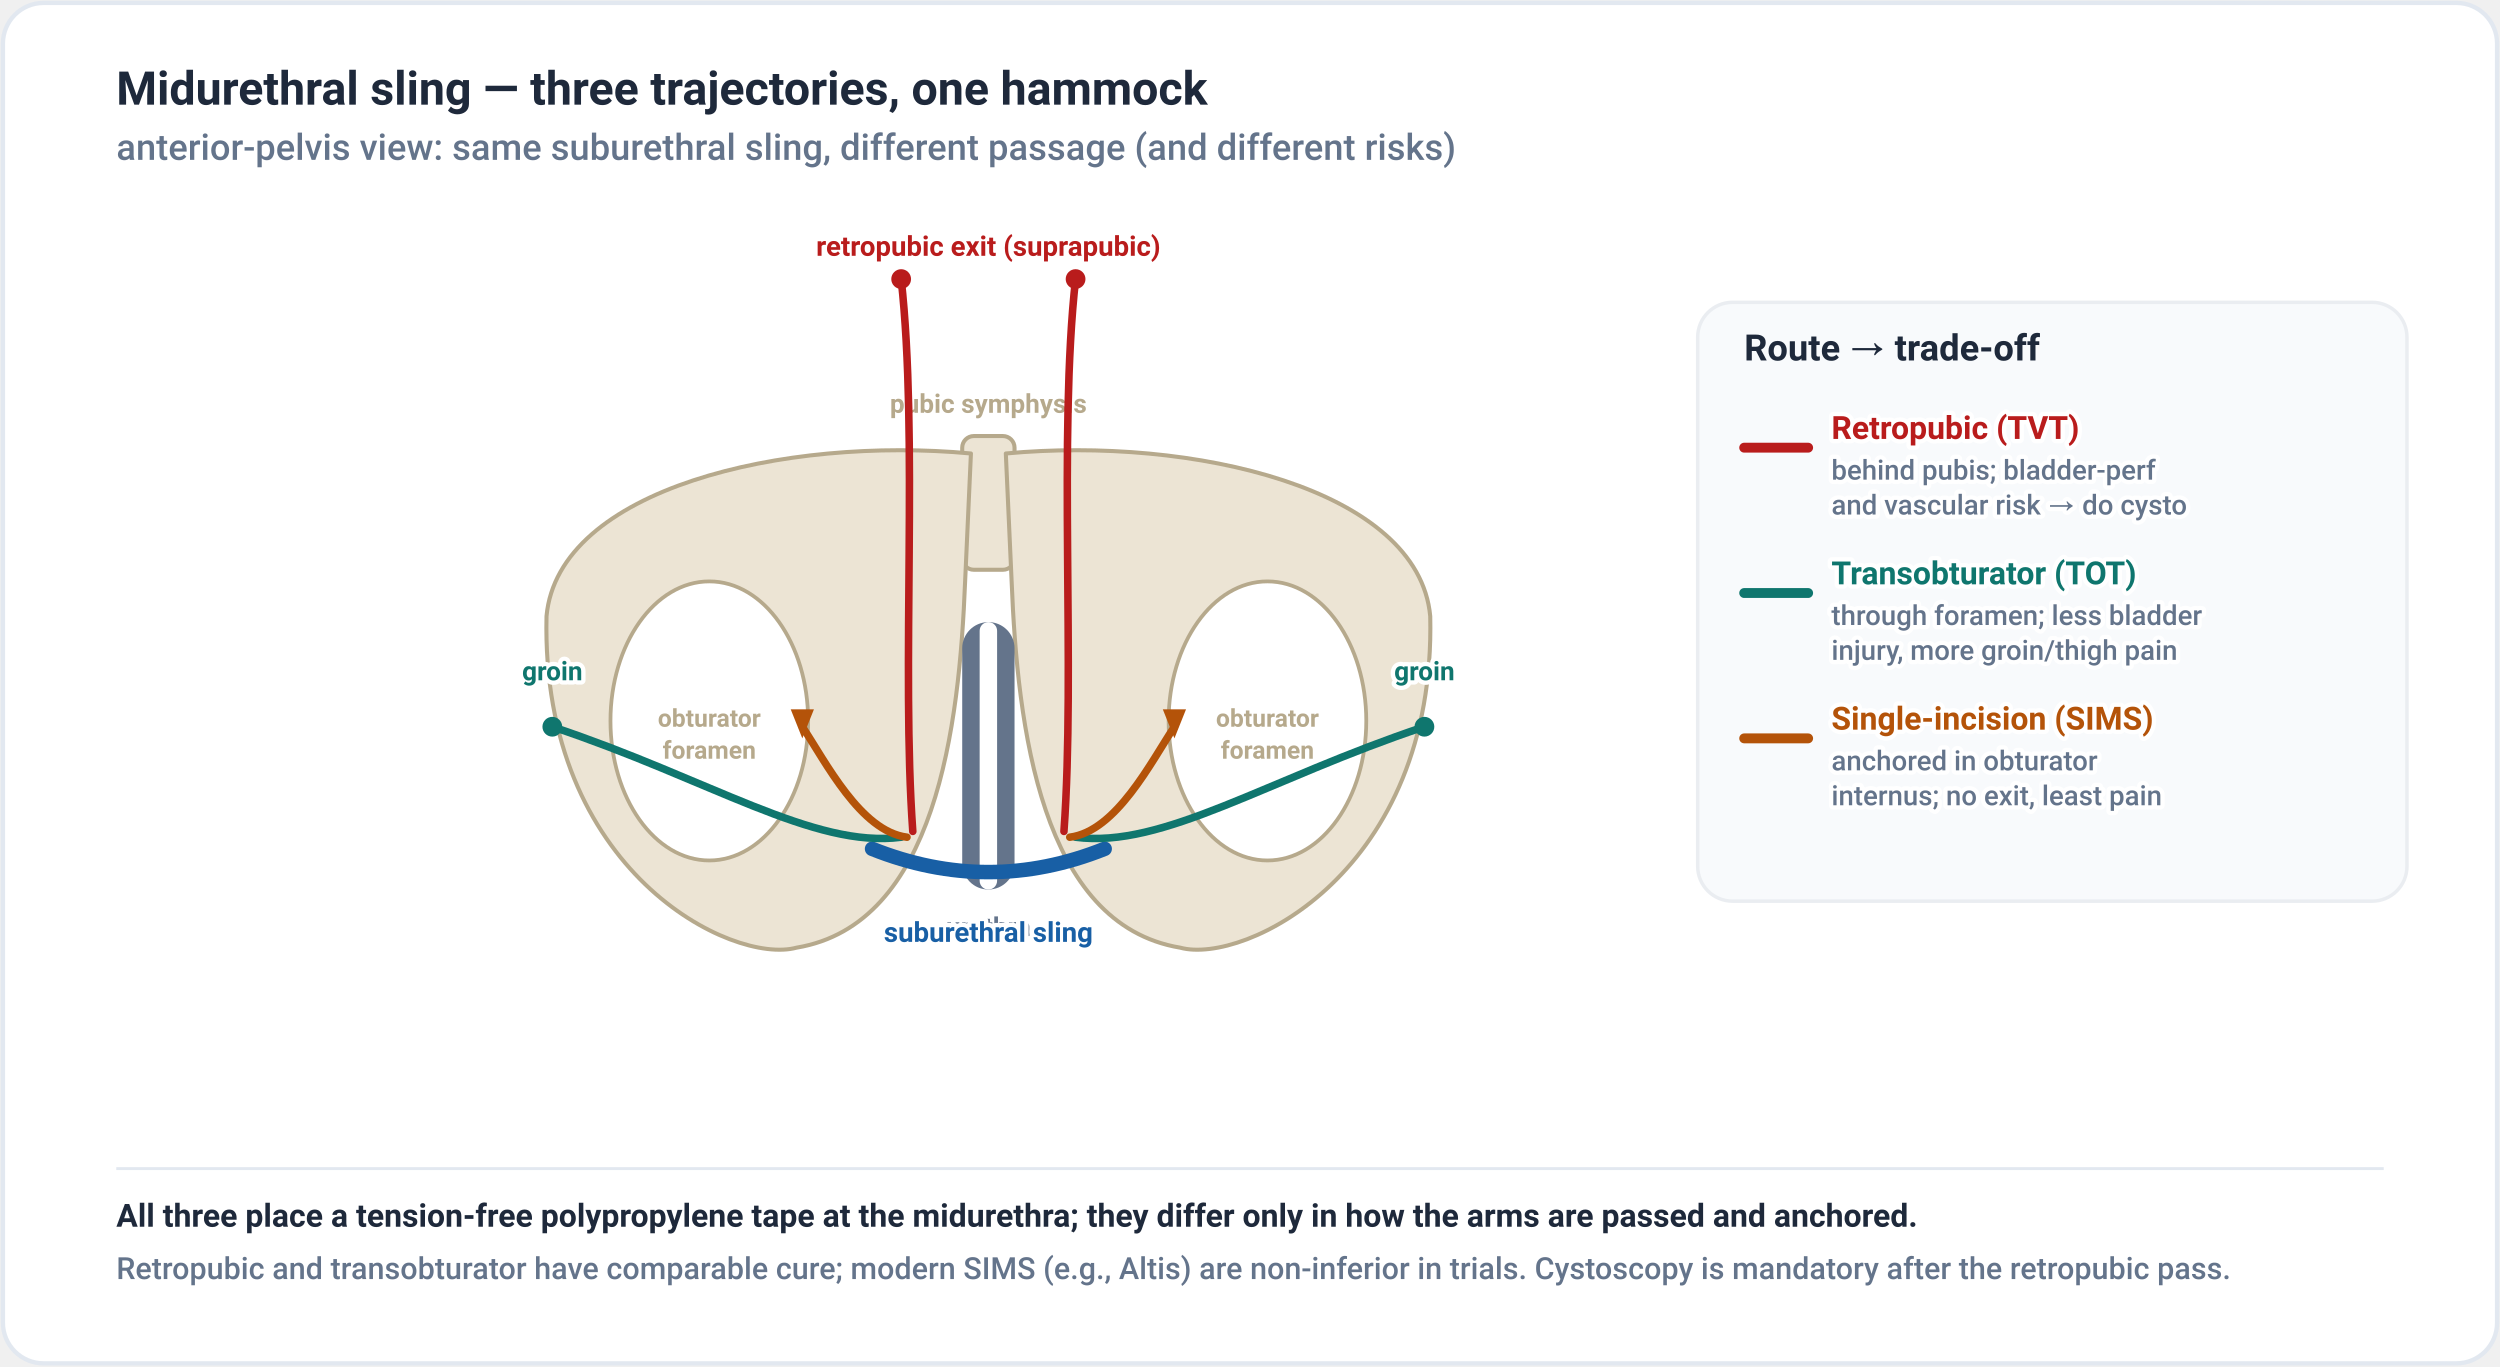
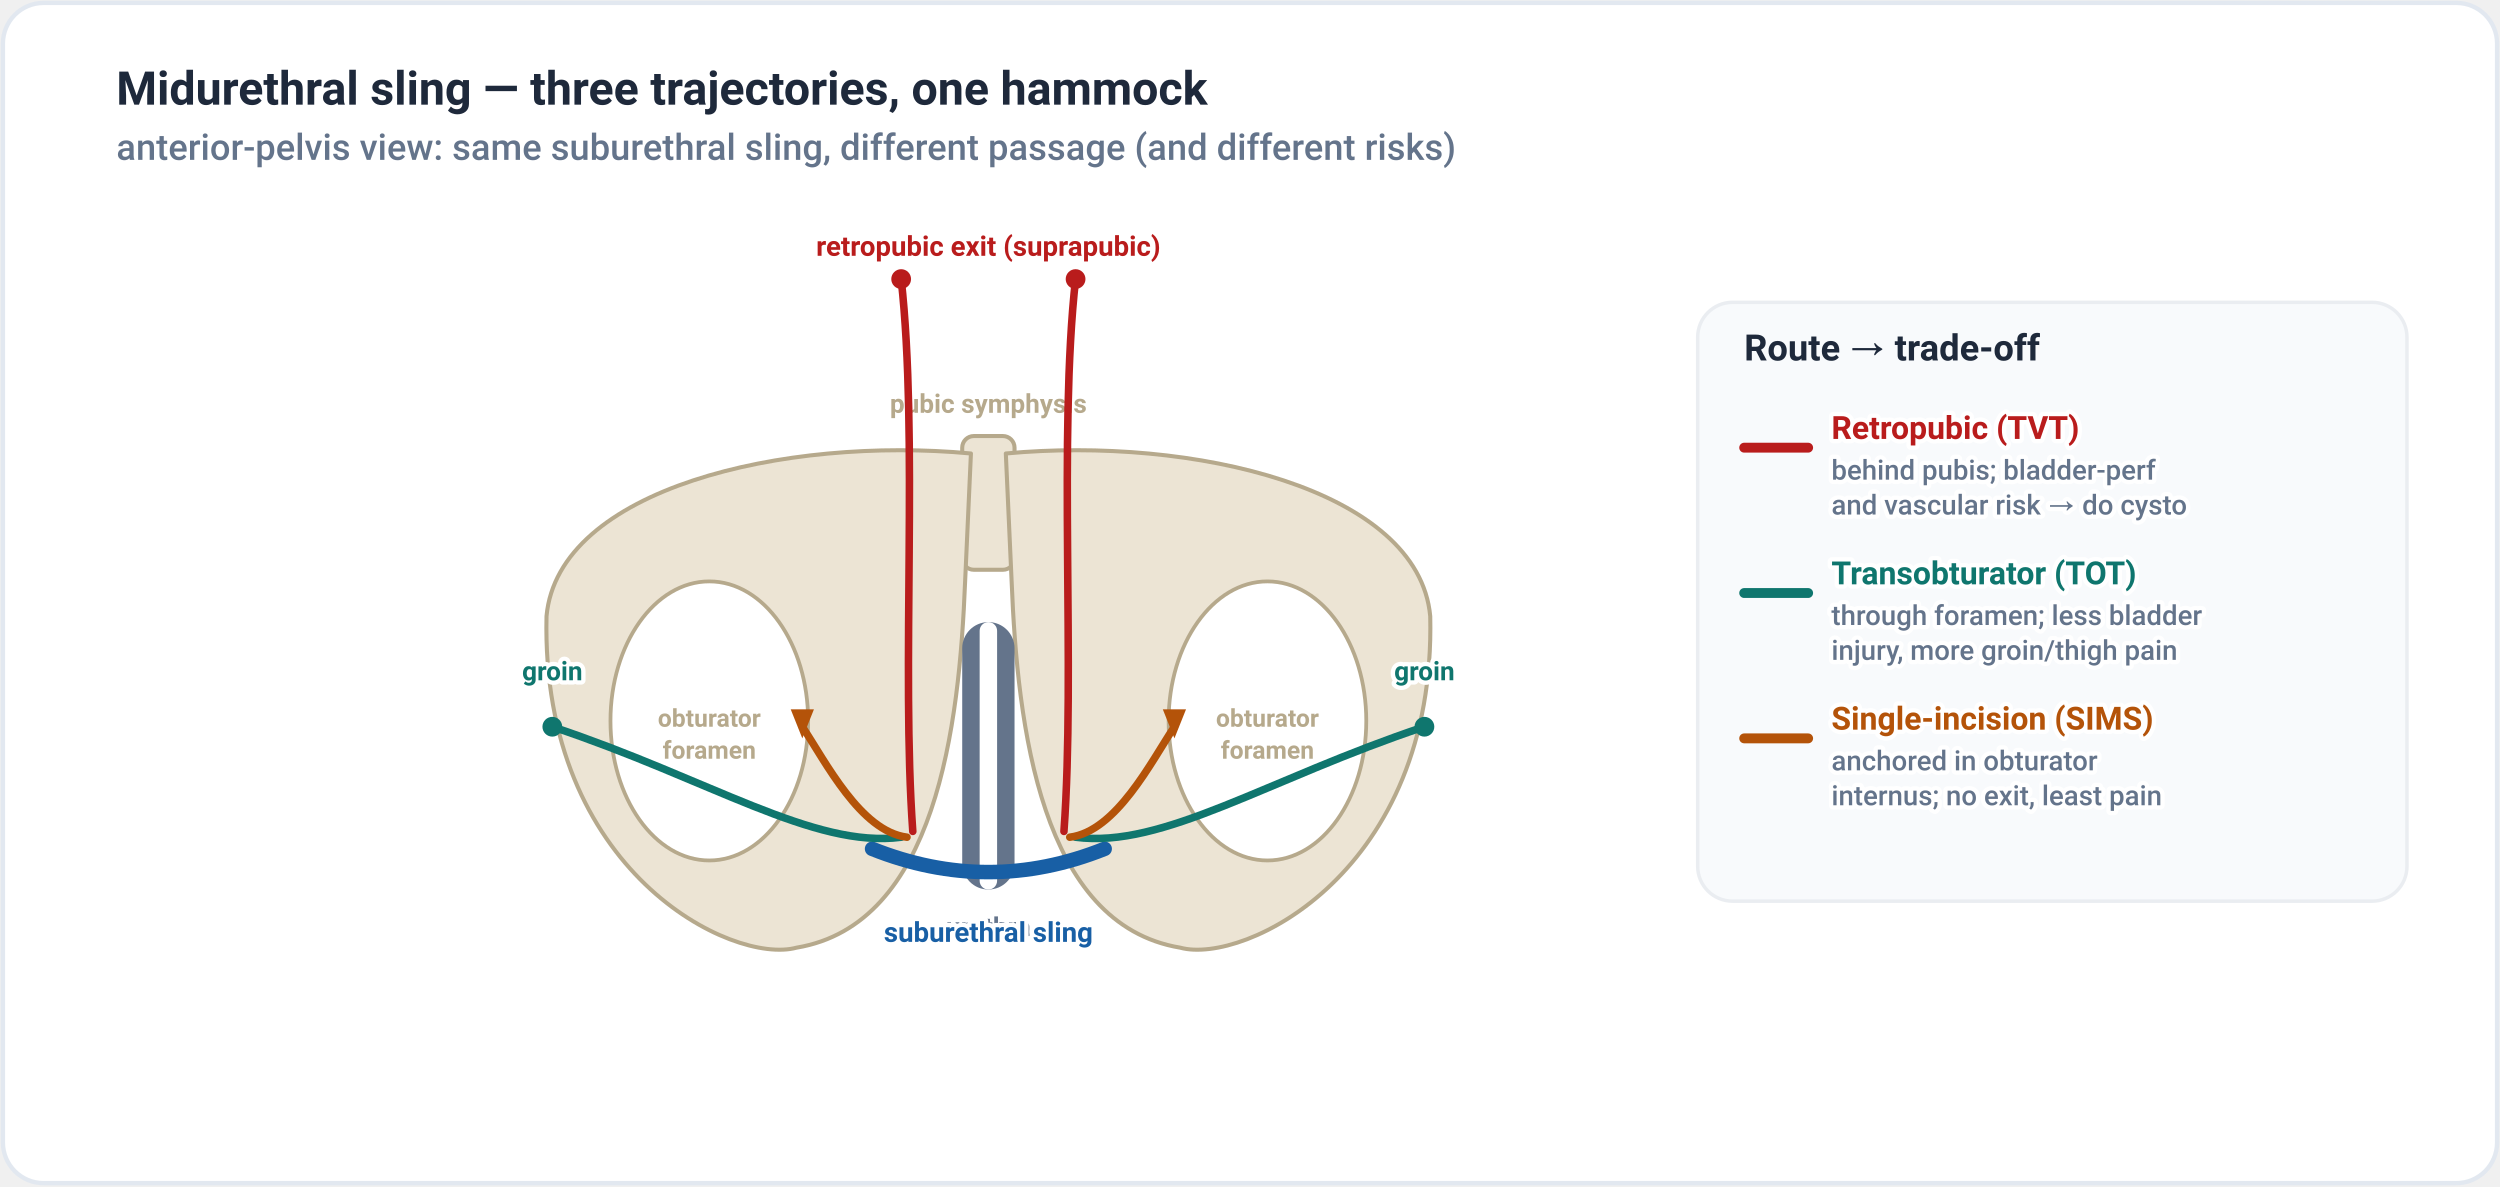
- <svg xmlns="http://www.w3.org/2000/svg" viewBox="0 0 860 470" width="860" height="470" role="img" aria-label="Anterior-pelvis view comparing three midurethral-sling trajectories around the pubic symphysis and obturator foramina. All place a tension-free tape as a hammock under the midurethra. The retropubic (TVT) route passes behind the pubis to a suprapubic exit, carrying bladder-perforation and vascular risk so cystoscopy is mandatory. The transobturator (TOT) route passes through the obturator foramen to a groin exit, with less bladder injury but more groin and thigh pain. The single-incision (SIMS) route is anchored in the obturator internus with no skin exit and the least pain. Key notes comparable cure rates and non-inferior modern single-incision slings.">
-   <rect x="1" y="1" width="858" height="468" rx="14" fill="#FFFFFF" stroke="#E2E8F0" stroke-width="1.5" />
+ <svg xmlns="http://www.w3.org/2000/svg" viewBox="0 0 860 408" width="860" height="408" role="img" aria-label="Anterior-pelvis view comparing three midurethral-sling trajectories around the pubic symphysis and obturator foramina. All place a tension-free tape as a hammock under the midurethra. The retropubic (TVT) route passes behind the pubis to a suprapubic exit, carrying bladder-perforation and vascular risk so cystoscopy is mandatory. The transobturator (TOT) route passes through the obturator foramen to a groin exit, with less bladder injury but more groin and thigh pain. The single-incision (SIMS) route is anchored in the obturator internus with no skin exit and the least pain. Key notes comparable cure rates and non-inferior modern single-incision slings.">
+   <rect x="1" y="1" width="858" height="406" rx="14" fill="#FFFFFF" stroke="#E2E8F0" stroke-width="1.5" />
  <text x="40" y="36" text-anchor="start" font-family="-apple-system, 'Segoe UI', Roboto, Helvetica, Arial, sans-serif" font-size="16" font-weight="700" fill="#1E293B">Midurethral sling — three trajectories, one hammock</text>
  <text x="40" y="55" text-anchor="start" font-family="-apple-system, 'Segoe UI', Roboto, Helvetica, Arial, sans-serif" font-size="12.5" font-weight="500" fill="#64748B">anterior-pelvis view: same suburethral sling, different passage (and different risks)</text>
  <rect x="331" y="150" width="18" height="46" rx="4" fill="#ECE4D4" stroke="#B6A98C" stroke-width="1.4" />
  <text x="340" y="142" text-anchor="middle" font-family="-apple-system, 'Segoe UI', Roboto, Helvetica, Arial, sans-serif" font-size="9" font-weight="700" fill="#B6A98C" paint-order="stroke" stroke="#FFFFFF" stroke-width="3" stroke-linejoin="round">pubic symphysis</text>
  <path d="M 334 156     C 270 150, 192 168, 188 212     C 186 300, 252 332, 274 326     C 322 318, 330 250, 332 200 Z" fill="#ECE4D4" stroke="#B6A98C" stroke-width="1.4" stroke-linejoin="round" />
  <ellipse cx="244" cy="248" rx="34" ry="48" fill="#FFFFFF" stroke="#B6A98C" stroke-width="1.3" />
  <text x="244" y="250" text-anchor="middle" font-family="-apple-system, 'Segoe UI', Roboto, Helvetica, Arial, sans-serif" font-size="8.5" font-weight="600" fill="#B6A98C" paint-order="stroke" stroke="#FFFFFF" stroke-width="3" stroke-linejoin="round">obturator</text>
  <text x="244" y="261" text-anchor="middle" font-family="-apple-system, 'Segoe UI', Roboto, Helvetica, Arial, sans-serif" font-size="8.5" font-weight="600" fill="#B6A98C" paint-order="stroke" stroke="#FFFFFF" stroke-width="3" stroke-linejoin="round">foramen</text>
  <path d="M 346 156     C 410 150, 488 168, 492 212     C 494 300, 428 332, 406 326     C 358 318, 350 250, 348 200 Z" fill="#ECE4D4" stroke="#B6A98C" stroke-width="1.4" stroke-linejoin="round" />
  <ellipse cx="436" cy="248" rx="34" ry="48" fill="#FFFFFF" stroke="#B6A98C" stroke-width="1.3" />
  <text x="436" y="250" text-anchor="middle" font-family="-apple-system, 'Segoe UI', Roboto, Helvetica, Arial, sans-serif" font-size="8.5" font-weight="600" fill="#B6A98C" paint-order="stroke" stroke="#FFFFFF" stroke-width="3" stroke-linejoin="round">obturator</text>
  <text x="436" y="261" text-anchor="middle" font-family="-apple-system, 'Segoe UI', Roboto, Helvetica, Arial, sans-serif" font-size="8.5" font-weight="600" fill="#B6A98C" paint-order="stroke" stroke="#FFFFFF" stroke-width="3" stroke-linejoin="round">foramen</text>
  <rect x="331" y="214" width="18" height="92" rx="9" fill="#64748B" />
  <rect x="337" y="214" width="6" height="92" rx="3" fill="#FFFFFF" />
  <text x="340" y="322" text-anchor="middle" font-family="-apple-system, 'Segoe UI', Roboto, Helvetica, Arial, sans-serif" font-size="9" font-weight="600" fill="#64748B" paint-order="stroke" stroke="#FFFFFF" stroke-width="3" stroke-linejoin="round">urethra</text>
  <path d="M 300 292 Q 340 308 380 292" fill="none" stroke="#185FA5" stroke-width="5" stroke-linecap="round" />
  <text x="340" y="324" text-anchor="middle" font-family="-apple-system, 'Segoe UI', Roboto, Helvetica, Arial, sans-serif" font-size="9.5" font-weight="700" fill="#185FA5" paint-order="stroke" stroke="#FFFFFF" stroke-width="3" stroke-linejoin="round">suburethral sling</text>
  <path d="M 314 286 C 310 230, 316 150, 310 96" fill="none" stroke="#B91C1C" stroke-width="2.6" stroke-linecap="round" />
  <circle cx="310" cy="96" r="3.4" fill="#B91C1C" />
  <path d="M 366 286 C 370 230, 364 150, 370 96" fill="none" stroke="#B91C1C" stroke-width="2.6" stroke-linecap="round" />
  <circle cx="370" cy="96" r="3.4" fill="#B91C1C" />
  <text x="340" y="88" text-anchor="middle" font-family="-apple-system, 'Segoe UI', Roboto, Helvetica, Arial, sans-serif" font-size="9.5" font-weight="700" fill="#B91C1C" paint-order="stroke" stroke="#FFFFFF" stroke-width="3" stroke-linejoin="round">retropubic exit (suprapubic)</text>
  <path d="M 310 288 C 280 292, 244 268, 190 250" fill="none" stroke="#0F766E" stroke-width="2.6" stroke-linecap="round" />
  <circle cx="190" cy="250" r="3.4" fill="#0F766E" />
  <path d="M 370 288 C 400 292, 436 268, 490 250" fill="none" stroke="#0F766E" stroke-width="2.6" stroke-linecap="round" />
  <circle cx="490" cy="250" r="3.4" fill="#0F766E" />
  <text x="190" y="234" text-anchor="middle" font-family="-apple-system, 'Segoe UI', Roboto, Helvetica, Arial, sans-serif" font-size="9" font-weight="700" fill="#0F766E" paint-order="stroke" stroke="#FFFFFF" stroke-width="3" stroke-linejoin="round">groin</text>
  <text x="490" y="234" text-anchor="middle" font-family="-apple-system, 'Segoe UI', Roboto, Helvetica, Arial, sans-serif" font-size="9" font-weight="700" fill="#0F766E" paint-order="stroke" stroke="#FFFFFF" stroke-width="3" stroke-linejoin="round">groin</text>
  <path d="M 312 288 C 296 286, 284 262, 276 250" fill="none" stroke="#B45309" stroke-width="2.6" stroke-linecap="round" />
  <path d="M 280 244 l -8 0 l 4 10 z" fill="#B45309" />
  <path d="M 368 288 C 384 286, 396 262, 404 250" fill="none" stroke="#B45309" stroke-width="2.6" stroke-linecap="round" />
  <path d="M 400 244 l 8 0 l -4 10 z" fill="#B45309" />
  <rect x="584" y="104" width="244" height="206" rx="12" fill="#F8FAFC" stroke="#EAEDF1" stroke-width="1.2" />
  <text x="600" y="124" text-anchor="start" font-family="-apple-system, 'Segoe UI', Roboto, Helvetica, Arial, sans-serif" font-size="12.5" font-weight="700" fill="#1E293B">Route → trade-off</text>
  <line x1="600" y1="154" x2="622" y2="154" stroke="#B91C1C" stroke-width="3.4" stroke-linecap="round" />
  <text x="630" y="151" text-anchor="start" font-family="-apple-system, 'Segoe UI', Roboto, Helvetica, Arial, sans-serif" font-size="11" font-weight="700" fill="#B91C1C" paint-order="stroke" stroke="#FFFFFF" stroke-width="3" stroke-linejoin="round">Retropubic (TVT)</text>
  <text x="630" y="165" text-anchor="start" font-family="-apple-system, 'Segoe UI', Roboto, Helvetica, Arial, sans-serif" font-size="9.5" font-weight="500" fill="#64748B" paint-order="stroke" stroke="#FFFFFF" stroke-width="3" stroke-linejoin="round">behind pubis; bladder-perf</text>
  <text x="630" y="177" text-anchor="start" font-family="-apple-system, 'Segoe UI', Roboto, Helvetica, Arial, sans-serif" font-size="9.5" font-weight="500" fill="#64748B" paint-order="stroke" stroke="#FFFFFF" stroke-width="3" stroke-linejoin="round">and vascular risk → do cysto</text>
  <line x1="600" y1="204" x2="622" y2="204" stroke="#0F766E" stroke-width="3.4" stroke-linecap="round" />
  <text x="630" y="201" text-anchor="start" font-family="-apple-system, 'Segoe UI', Roboto, Helvetica, Arial, sans-serif" font-size="11" font-weight="700" fill="#0F766E" paint-order="stroke" stroke="#FFFFFF" stroke-width="3" stroke-linejoin="round">Transobturator (TOT)</text>
  <text x="630" y="215" text-anchor="start" font-family="-apple-system, 'Segoe UI', Roboto, Helvetica, Arial, sans-serif" font-size="9.5" font-weight="500" fill="#64748B" paint-order="stroke" stroke="#FFFFFF" stroke-width="3" stroke-linejoin="round">through foramen; less bladder</text>
  <text x="630" y="227" text-anchor="start" font-family="-apple-system, 'Segoe UI', Roboto, Helvetica, Arial, sans-serif" font-size="9.5" font-weight="500" fill="#64748B" paint-order="stroke" stroke="#FFFFFF" stroke-width="3" stroke-linejoin="round">injury, more groin/thigh pain</text>
  <line x1="600" y1="254" x2="622" y2="254" stroke="#B45309" stroke-width="3.4" stroke-linecap="round" />
  <text x="630" y="251" text-anchor="start" font-family="-apple-system, 'Segoe UI', Roboto, Helvetica, Arial, sans-serif" font-size="11" font-weight="700" fill="#B45309" paint-order="stroke" stroke="#FFFFFF" stroke-width="3" stroke-linejoin="round">Single-incision (SIMS)</text>
  <text x="630" y="265" text-anchor="start" font-family="-apple-system, 'Segoe UI', Roboto, Helvetica, Arial, sans-serif" font-size="9.5" font-weight="500" fill="#64748B" paint-order="stroke" stroke="#FFFFFF" stroke-width="3" stroke-linejoin="round">anchored in obturator</text>
  <text x="630" y="277" text-anchor="start" font-family="-apple-system, 'Segoe UI', Roboto, Helvetica, Arial, sans-serif" font-size="9.5" font-weight="500" fill="#64748B" paint-order="stroke" stroke="#FFFFFF" stroke-width="3" stroke-linejoin="round">internus; no exit, least pain</text>
-   <line x1="40" y1="402" x2="820" y2="402" stroke="#E2E8F0" stroke-width="1" />
-   <text x="40" y="422" text-anchor="start" font-family="-apple-system, 'Segoe UI', Roboto, Helvetica, Arial, sans-serif" font-size="11" font-weight="600" fill="#1E293B">All three place a tension-free polypropylene tape at the midurethra; they differ only in how the arms are passed and anchored.</text>
-   <text x="40" y="440" text-anchor="start" font-family="-apple-system, 'Segoe UI', Roboto, Helvetica, Arial, sans-serif" font-size="10.5" font-weight="500" fill="#64748B">Retropubic and transobturator have comparable cure; modern SIMS (e.g., Altis) are non-inferior in trials. Cystoscopy is mandatory after the retropubic pass.</text>
</svg>
